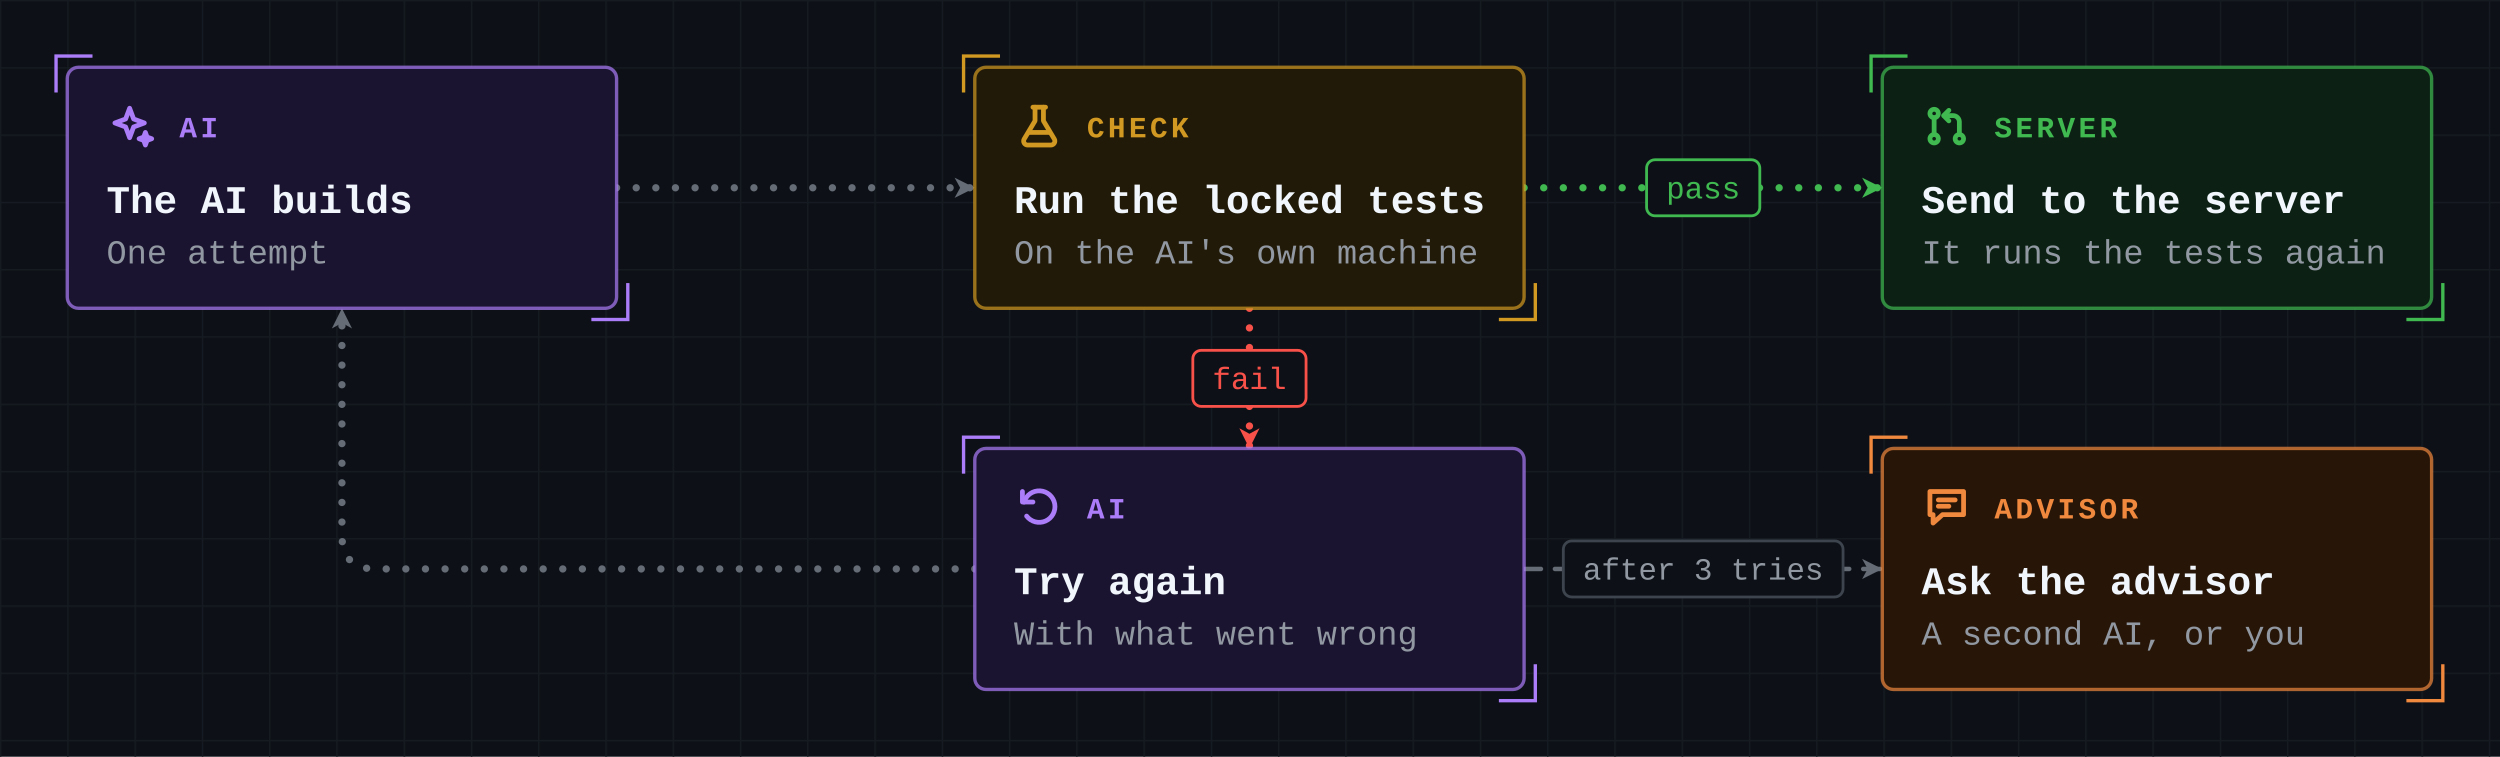
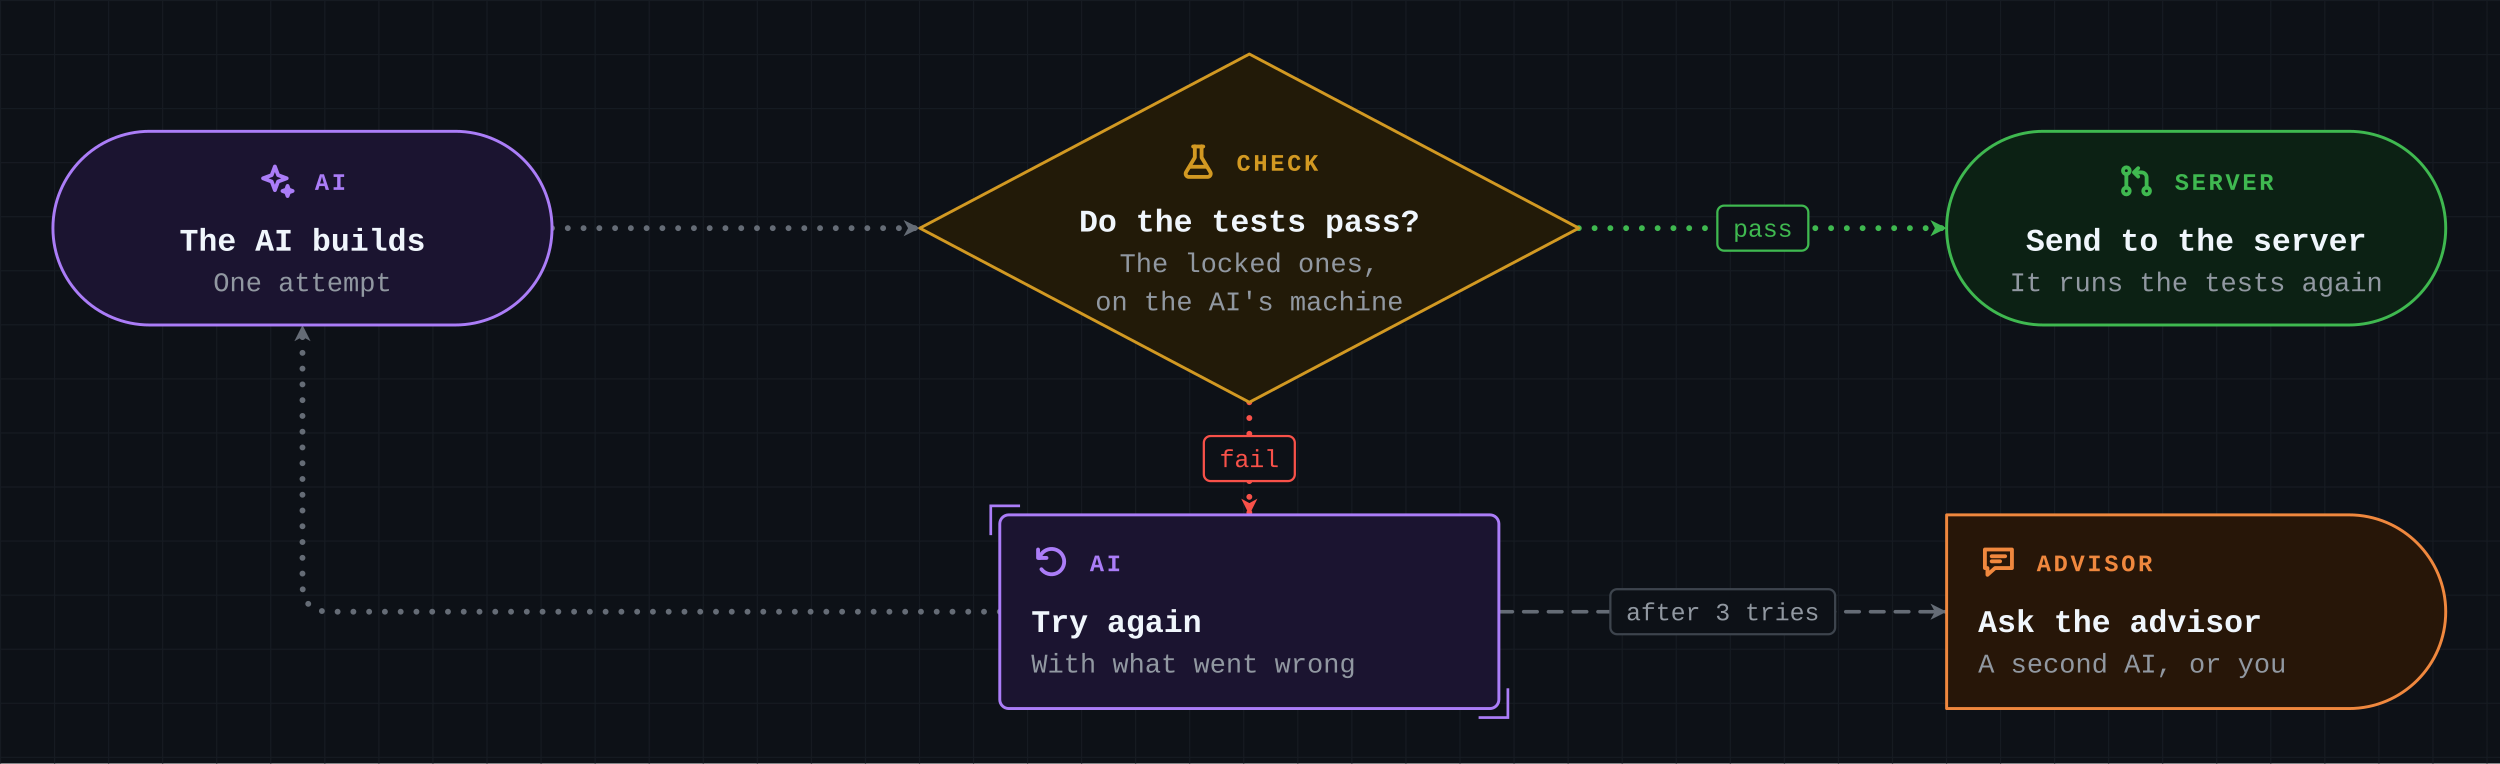
- <svg xmlns="http://www.w3.org/2000/svg" viewBox="-24 -24 892 270" width="892" height="270" role="img" aria-labelledby="title desc" font-family="ui-monospace, SFMono-Regular, 'JetBrains Mono', 'Cascadia Mono', Menlo, Consolas, 'Liberation Mono', monospace">
+ <svg xmlns="http://www.w3.org/2000/svg" viewBox="12 -24 1110 339" width="1110" height="339" role="img" aria-labelledby="title desc" font-family="ui-monospace, SFMono-Regular, 'JetBrains Mono', 'Cascadia Mono', Menlo, Consolas, 'Liberation Mono', monospace">
  <defs>
    <marker id="arrow-plain" viewBox="0 0 10 10" refX="9" refY="5" markerWidth="9" markerHeight="9" markerUnits="userSpaceOnUse" orient="auto-start-reverse">
      <path d="M1,1 L9,5 L1,9 L3.2,5 z" fill="#656c76" />
    </marker>
    <marker id="arrow-fail" viewBox="0 0 10 10" refX="9" refY="5" markerWidth="9" markerHeight="9" markerUnits="userSpaceOnUse" orient="auto-start-reverse">
      <path d="M1,1 L9,5 L1,9 L3.2,5 z" fill="#f85149" />
    </marker>
    <marker id="arrow-pass" viewBox="0 0 10 10" refX="9" refY="5" markerWidth="9" markerHeight="9" markerUnits="userSpaceOnUse" orient="auto-start-reverse">
      <path d="M1,1 L9,5 L1,9 L3.2,5 z" fill="#3fb950" />
    </marker>
-     <pattern id="grid" x="-24" y="-24" width="24" height="24" patternUnits="userSpaceOnUse">
+     <pattern id="grid" x="12" y="-24" width="24" height="24" patternUnits="userSpaceOnUse">
      <path d="M24 0H0V24" fill="none" stroke="#161b22" stroke-width="1" />
    </pattern>
  </defs>
  <style>.main{stroke-width:2.6;stroke-dasharray:0 7;animation:flow 0.8s linear infinite}.side{stroke-width:1.6;stroke-dasharray:6 5;animation:side 1.6s linear infinite}@keyframes flow{to{stroke-dashoffset:-7}}@keyframes side{to{stroke-dashoffset:-11}}@media (prefers-reduced-motion:reduce){.main,.side{animation:none}.ticket{display:none}}</style>
-   <rect x="-24" y="-24" width="892" height="270" fill="#0d1117" />
-   <rect x="-24" y="-24" width="892" height="270" fill="url(#grid)" />
-   <path class="main" d="M196.0,43.0 L323.8,43.0" fill="none" stroke="#656c76" stroke-linecap="round" stroke-linejoin="round" marker-end="url(#arrow-plain)" />
-   <path class="main" d="M519.8,43.0 L647.6,43.0" fill="none" stroke="#3fb950" stroke-linecap="round" stroke-linejoin="round" marker-end="url(#arrow-pass)" />
-   <path class="main" d="M421.8,86.0 L421.8,136.0" fill="none" stroke="#f85149" stroke-linecap="round" stroke-linejoin="round" marker-end="url(#arrow-fail)" />
-   <path class="main" d="M323.8,179.0 L110.0,179.0 Q98.0,179.0 98.0,167.0 L98.0,86.0" fill="none" stroke="#656c76" stroke-linecap="round" stroke-linejoin="round" marker-end="url(#arrow-plain)" />
-   <path class="side" d="M519.8,179.0 L647.6,179.0" fill="none" stroke="#656c76" stroke-linecap="round" stroke-linejoin="round" marker-end="url(#arrow-plain)" />
-   <rect x="0.0" y="0.0" width="196.0" height="86.0" rx="4" fill="#1b1430" stroke="#ab7df8" stroke-opacity="0.7" stroke-width="1.2" />
-   <path d="M9.0,-4.0 H-4.0 V9.0" fill="none" stroke="#ab7df8" stroke-width="1.2" />
-   <path d="M187.0,90.0 H200.0 V77.0" fill="none" stroke="#ab7df8" stroke-width="1.2" />
-   <g transform="translate(14.0,12.0) scale(0.75)" fill="none" stroke="#ab7df8" stroke-width="2.27" stroke-linecap="round" stroke-linejoin="round">
+   <rect x="12" y="-24" width="1110" height="339" fill="#0d1117" />
+   <rect x="12" y="-24" width="1110" height="339" fill="url(#grid)" />
+   <path class="main" d="M257.1,77.3 L420.4,77.3" fill="none" stroke="#656c76" stroke-linecap="round" stroke-linejoin="round" marker-end="url(#arrow-plain)" />
+   <path class="main" d="M713.0,77.3 L876.3,77.3" fill="none" stroke="#3fb950" stroke-linecap="round" stroke-linejoin="round" marker-end="url(#arrow-pass)" />
+   <path class="main" d="M566.7,154.6 L566.7,204.6" fill="none" stroke="#f85149" stroke-linecap="round" stroke-linejoin="round" marker-end="url(#arrow-fail)" />
+   <path class="main" d="M455.9,247.6 L158.3,247.6 Q146.3,247.6 146.3,235.6 L146.3,120.3" fill="none" stroke="#656c76" stroke-linecap="round" stroke-linejoin="round" marker-end="url(#arrow-plain)" />
+   <path class="side" d="M677.5,247.6 L876.3,247.6" fill="none" stroke="#656c76" stroke-linecap="round" stroke-linejoin="round" marker-end="url(#arrow-plain)" />
+   <rect x="35.5" y="34.3" width="221.6" height="86.0" rx="43.0" fill="#1b1430" stroke="#ab7df8" stroke-width="1.3" stroke-linejoin="round" />
+   <g transform="translate(125.8,47.3) scale(0.75)" fill="none" stroke="#ab7df8" stroke-width="2.27" stroke-linecap="round" stroke-linejoin="round">
    <path d="M11 3.5l1.9 5.1L18 10.5l-5.1 1.9L11 17.5l-1.9-5.1L4 10.5l5.1-1.9z" />
    <path d="M18.5 15l.8 2.2l2.2.8l-2.2.8l-.8 2.2l-.8-2.2l-2.2-.8l2.2-.8z" />
  </g>
-   <text x="40.0" y="25.0" font-size="10.5" font-weight="700" letter-spacing="1.2" fill="#ab7df8">AI</text>
-   <text x="14.0" y="52.0" font-size="14" font-weight="700" fill="#f0f6fc">The AI builds</text>
-   <text x="14.0" y="70.0" font-size="12" fill="#9198a1">One attempt</text>
-   <rect x="323.8" y="0.0" width="196.0" height="86.0" rx="4" fill="#221a08" stroke="#d29922" stroke-opacity="0.7" stroke-width="1.2" />
-   <path d="M332.8,-4.0 H319.8 V9.0" fill="none" stroke="#d29922" stroke-width="1.2" />
-   <path d="M510.8,90.0 H523.8 V77.0" fill="none" stroke="#d29922" stroke-width="1.2" />
-   <g transform="translate(337.8,12.0) scale(0.75)" fill="none" stroke="#d29922" stroke-width="2.27" stroke-linecap="round" stroke-linejoin="round">
+   <text x="151.8" y="60.3" font-size="10.5" font-weight="700" letter-spacing="1.2" fill="#ab7df8">AI</text>
+   <text x="146.3" y="87.3" text-anchor="middle" font-size="14" font-weight="700" fill="#f0f6fc">The AI builds</text>
+   <text x="146.3" y="105.3" text-anchor="middle" font-size="12" fill="#9198a1">One attempt</text>
+   <polygon points="566.7,0.0 713.0,77.3 566.7,154.6 420.4,77.3" fill="#221a08" stroke="#d29922" stroke-width="1.3" stroke-linejoin="round" />
+   <g transform="translate(535.0,38.8) scale(0.75)" fill="none" stroke="#d29922" stroke-width="2.27" stroke-linecap="round" stroke-linejoin="round">
    <path d="M9 3h6" />
    <path d="M10 3v6.5l-5.2 8.7A1.9 1.9 0 0 0 6.4 21h11.2a1.9 1.9 0 0 0 1.6-2.8L14 9.5V3" />
    <path d="M7.4 15h9.2" />
  </g>
-   <text x="363.8" y="25.0" font-size="10.5" font-weight="700" letter-spacing="1.2" fill="#d29922">CHECK</text>
-   <text x="337.8" y="52.0" font-size="14" font-weight="700" fill="#f0f6fc">Run the locked tests</text>
-   <text x="337.8" y="70.0" font-size="12" fill="#9198a1">On the AI's own machine</text>
-   <rect x="647.6" y="0.0" width="196.0" height="86.0" rx="4" fill="#0c2114" stroke="#3fb950" stroke-opacity="0.7" stroke-width="1.2" />
-   <path d="M656.6,-4.0 H643.6 V9.0" fill="none" stroke="#3fb950" stroke-width="1.2" />
-   <path d="M834.6,90.0 H847.6 V77.0" fill="none" stroke="#3fb950" stroke-width="1.2" />
-   <g transform="translate(661.6,12.0) scale(0.75)" fill="none" stroke="#3fb950" stroke-width="2.27" stroke-linecap="round" stroke-linejoin="round">
+   <text x="561.0" y="51.8" font-size="10.5" font-weight="700" letter-spacing="1.2" fill="#d29922">CHECK</text>
+   <text x="566.7" y="78.8" text-anchor="middle" font-size="14" font-weight="700" fill="#f0f6fc">Do the tests pass?</text>
+   <text x="566.7" y="96.8" text-anchor="middle" font-size="12" fill="#9198a1">The locked ones,</text>
+   <text x="566.7" y="113.8" text-anchor="middle" font-size="12" fill="#9198a1">on the AI's machine</text>
+   <rect x="876.3" y="34.3" width="221.6" height="86.0" rx="43.0" fill="#0c2114" stroke="#3fb950" stroke-width="1.3" stroke-linejoin="round" />
+   <g transform="translate(951.6,47.3) scale(0.75)" fill="none" stroke="#3fb950" stroke-width="2.27" stroke-linecap="round" stroke-linejoin="round">
    <path d="M6 4a2 2 0 1 0 0 4a2 2 0 1 0 0-4z" />
    <path d="M6 16a2 2 0 1 0 0 4a2 2 0 1 0 0-4z" />
    <path d="M18 16a2 2 0 1 0 0 4a2 2 0 1 0 0-4z" />
    <path d="M6 8v8" />
    <path d="M18 16v-6a3 3 0 0 0-3-3h-4" />
    <path d="M13 4.5L10.5 7L13 9.5" />
  </g>
-   <text x="687.6" y="25.0" font-size="10.5" font-weight="700" letter-spacing="1.2" fill="#3fb950">SERVER</text>
-   <text x="661.6" y="52.0" font-size="14" font-weight="700" fill="#f0f6fc">Send to the server</text>
-   <text x="661.6" y="70.0" font-size="12" fill="#9198a1">It runs the tests again</text>
-   <rect x="323.8" y="136.0" width="196.0" height="86.0" rx="4" fill="#1b1430" stroke="#ab7df8" stroke-opacity="0.7" stroke-width="1.2" />
-   <path d="M332.8,132.0 H319.8 V145.0" fill="none" stroke="#ab7df8" stroke-width="1.2" />
-   <path d="M510.8,226.0 H523.8 V213.0" fill="none" stroke="#ab7df8" stroke-width="1.2" />
-   <g transform="translate(337.8,148.0) scale(0.75)" fill="none" stroke="#ab7df8" stroke-width="2.27" stroke-linecap="round" stroke-linejoin="round">
+   <text x="977.6" y="60.3" font-size="10.5" font-weight="700" letter-spacing="1.2" fill="#3fb950">SERVER</text>
+   <text x="987.1" y="87.3" text-anchor="middle" font-size="14" font-weight="700" fill="#f0f6fc">Send to the server</text>
+   <text x="987.1" y="105.3" text-anchor="middle" font-size="12" fill="#9198a1">It runs the tests again</text>
+   <rect x="455.9" y="204.6" width="221.6" height="86.0" rx="4" fill="#1b1430" stroke="#ab7df8" stroke-width="1.3" stroke-linejoin="round" />
+   <path d="M464.9,200.6 H451.9 V213.6" fill="none" stroke="#ab7df8" stroke-width="1.2" />
+   <path d="M668.5,294.6 H681.5 V281.6" fill="none" stroke="#ab7df8" stroke-width="1.2" />
+   <g transform="translate(469.9,216.6) scale(0.75)" fill="none" stroke="#ab7df8" stroke-width="2.27" stroke-linecap="round" stroke-linejoin="round">
    <path d="M4 4.5v5h5" />
    <path d="M4.8 9.5A7.5 7.5 0 1 1 6 16.2" />
  </g>
-   <text x="363.8" y="161.0" font-size="10.5" font-weight="700" letter-spacing="1.2" fill="#ab7df8">AI</text>
-   <text x="337.8" y="188.0" font-size="14" font-weight="700" fill="#f0f6fc">Try again</text>
-   <text x="337.8" y="206.0" font-size="12" fill="#9198a1">With what went wrong</text>
-   <rect x="647.6" y="136.0" width="196.0" height="86.0" rx="4" fill="#271608" stroke="#f0883e" stroke-opacity="0.7" stroke-width="1.2" />
-   <path d="M656.6,132.0 H643.6 V145.0" fill="none" stroke="#f0883e" stroke-width="1.2" />
-   <path d="M834.6,226.0 H847.6 V213.0" fill="none" stroke="#f0883e" stroke-width="1.2" />
-   <g transform="translate(661.6,148.0) scale(0.75)" fill="none" stroke="#f0883e" stroke-width="2.27" stroke-linecap="round" stroke-linejoin="round">
+   <text x="495.9" y="229.6" font-size="10.5" font-weight="700" letter-spacing="1.2" fill="#ab7df8">AI</text>
+   <text x="469.9" y="256.6" font-size="14" font-weight="700" fill="#f0f6fc">Try again</text>
+   <text x="469.9" y="274.6" font-size="12" fill="#9198a1">With what went wrong</text>
+   <path d="M876.3,204.6 H1054.9 A43.0,43.0 0 0 1 1054.9,290.6 H876.3 Z" fill="#271608" stroke="#f0883e" stroke-width="1.3" stroke-linejoin="round" />
+   <g transform="translate(890.3,216.6) scale(0.75)" fill="none" stroke="#f0883e" stroke-width="2.27" stroke-linecap="round" stroke-linejoin="round">
    <path d="M4 4.5h16v11H10l-4.5 4v-4H4z" />
    <path d="M8 8.5h8M8 11.5h5" />
  </g>
-   <text x="687.6" y="161.0" font-size="10.5" font-weight="700" letter-spacing="1.2" fill="#f0883e">ADVISOR</text>
-   <text x="661.6" y="188.0" font-size="14" font-weight="700" fill="#f0f6fc">Ask the advisor</text>
-   <text x="661.6" y="206.0" font-size="12" fill="#9198a1">A second AI, or you</text>
-   <rect x="563.5" y="33.0" width="40.4" height="20" rx="3" fill="#0d1117" stroke="#3fb950" stroke-width="1" />
-   <text x="583.7" y="46.8" text-anchor="middle" font-size="11" fill="#3fb950">pass</text>
-   <rect x="401.6" y="101.0" width="40.4" height="20" rx="3" fill="#0d1117" stroke="#f85149" stroke-width="1" />
-   <text x="421.8" y="114.8" text-anchor="middle" font-size="11" fill="#f85149">fail</text>
-   <rect x="533.8" y="169.0" width="99.8" height="20" rx="3" fill="#0d1117" stroke="#3d444d" stroke-width="1" />
-   <text x="583.7" y="182.8" text-anchor="middle" font-size="11" fill="#9198a1">after 3 tries</text>
+   <text x="916.3" y="229.6" font-size="10.5" font-weight="700" letter-spacing="1.2" fill="#f0883e">ADVISOR</text>
+   <text x="890.3" y="256.6" font-size="14" font-weight="700" fill="#f0f6fc">Ask the advisor</text>
+   <text x="890.3" y="274.6" font-size="12" fill="#9198a1">A second AI, or you</text>
+   <rect x="774.5" y="67.3" width="40.4" height="20" rx="3" fill="#0d1117" stroke="#3fb950" stroke-width="1" />
+   <text x="794.7" y="81.1" text-anchor="middle" font-size="11" fill="#3fb950">pass</text>
+   <rect x="546.5" y="169.6" width="40.4" height="20" rx="3" fill="#0d1117" stroke="#f85149" stroke-width="1" />
+   <text x="566.7" y="183.4" text-anchor="middle" font-size="11" fill="#f85149">fail</text>
+   <rect x="727.0" y="237.6" width="99.8" height="20" rx="3" fill="#0d1117" stroke="#3d444d" stroke-width="1" />
+   <text x="776.9" y="251.4" text-anchor="middle" font-size="11" fill="#9198a1">after 3 tries</text>
</svg>
